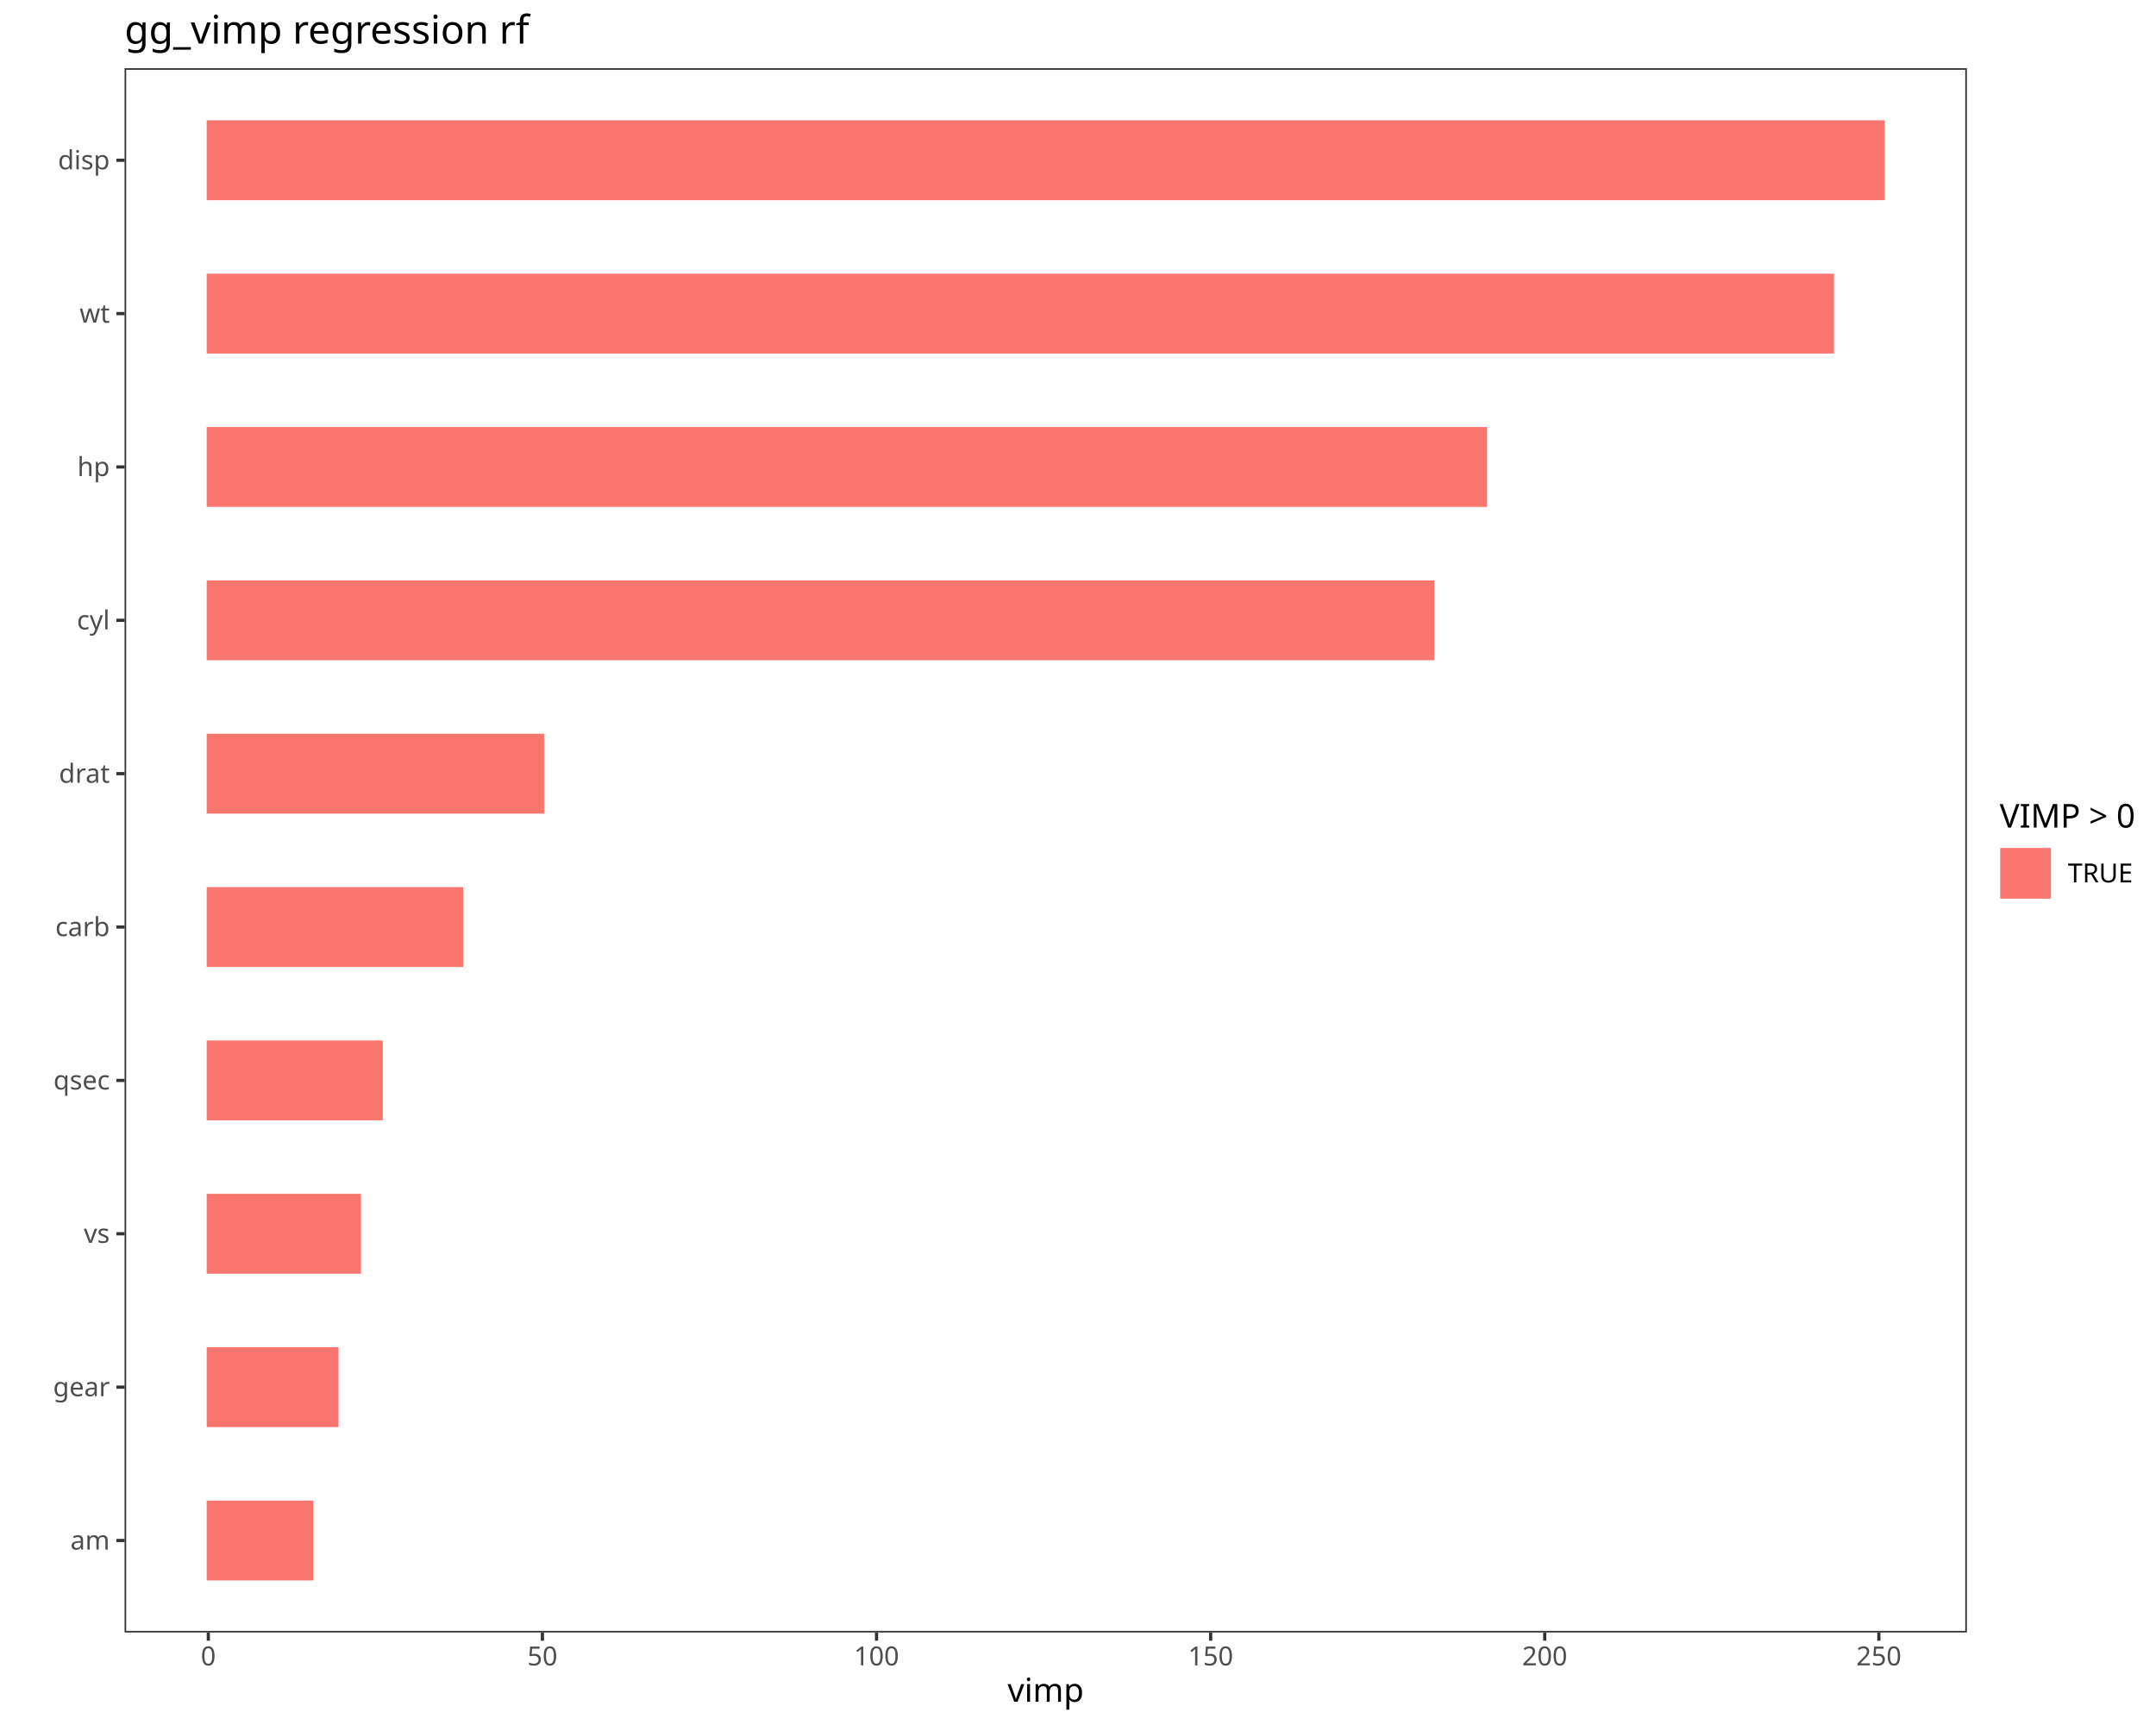
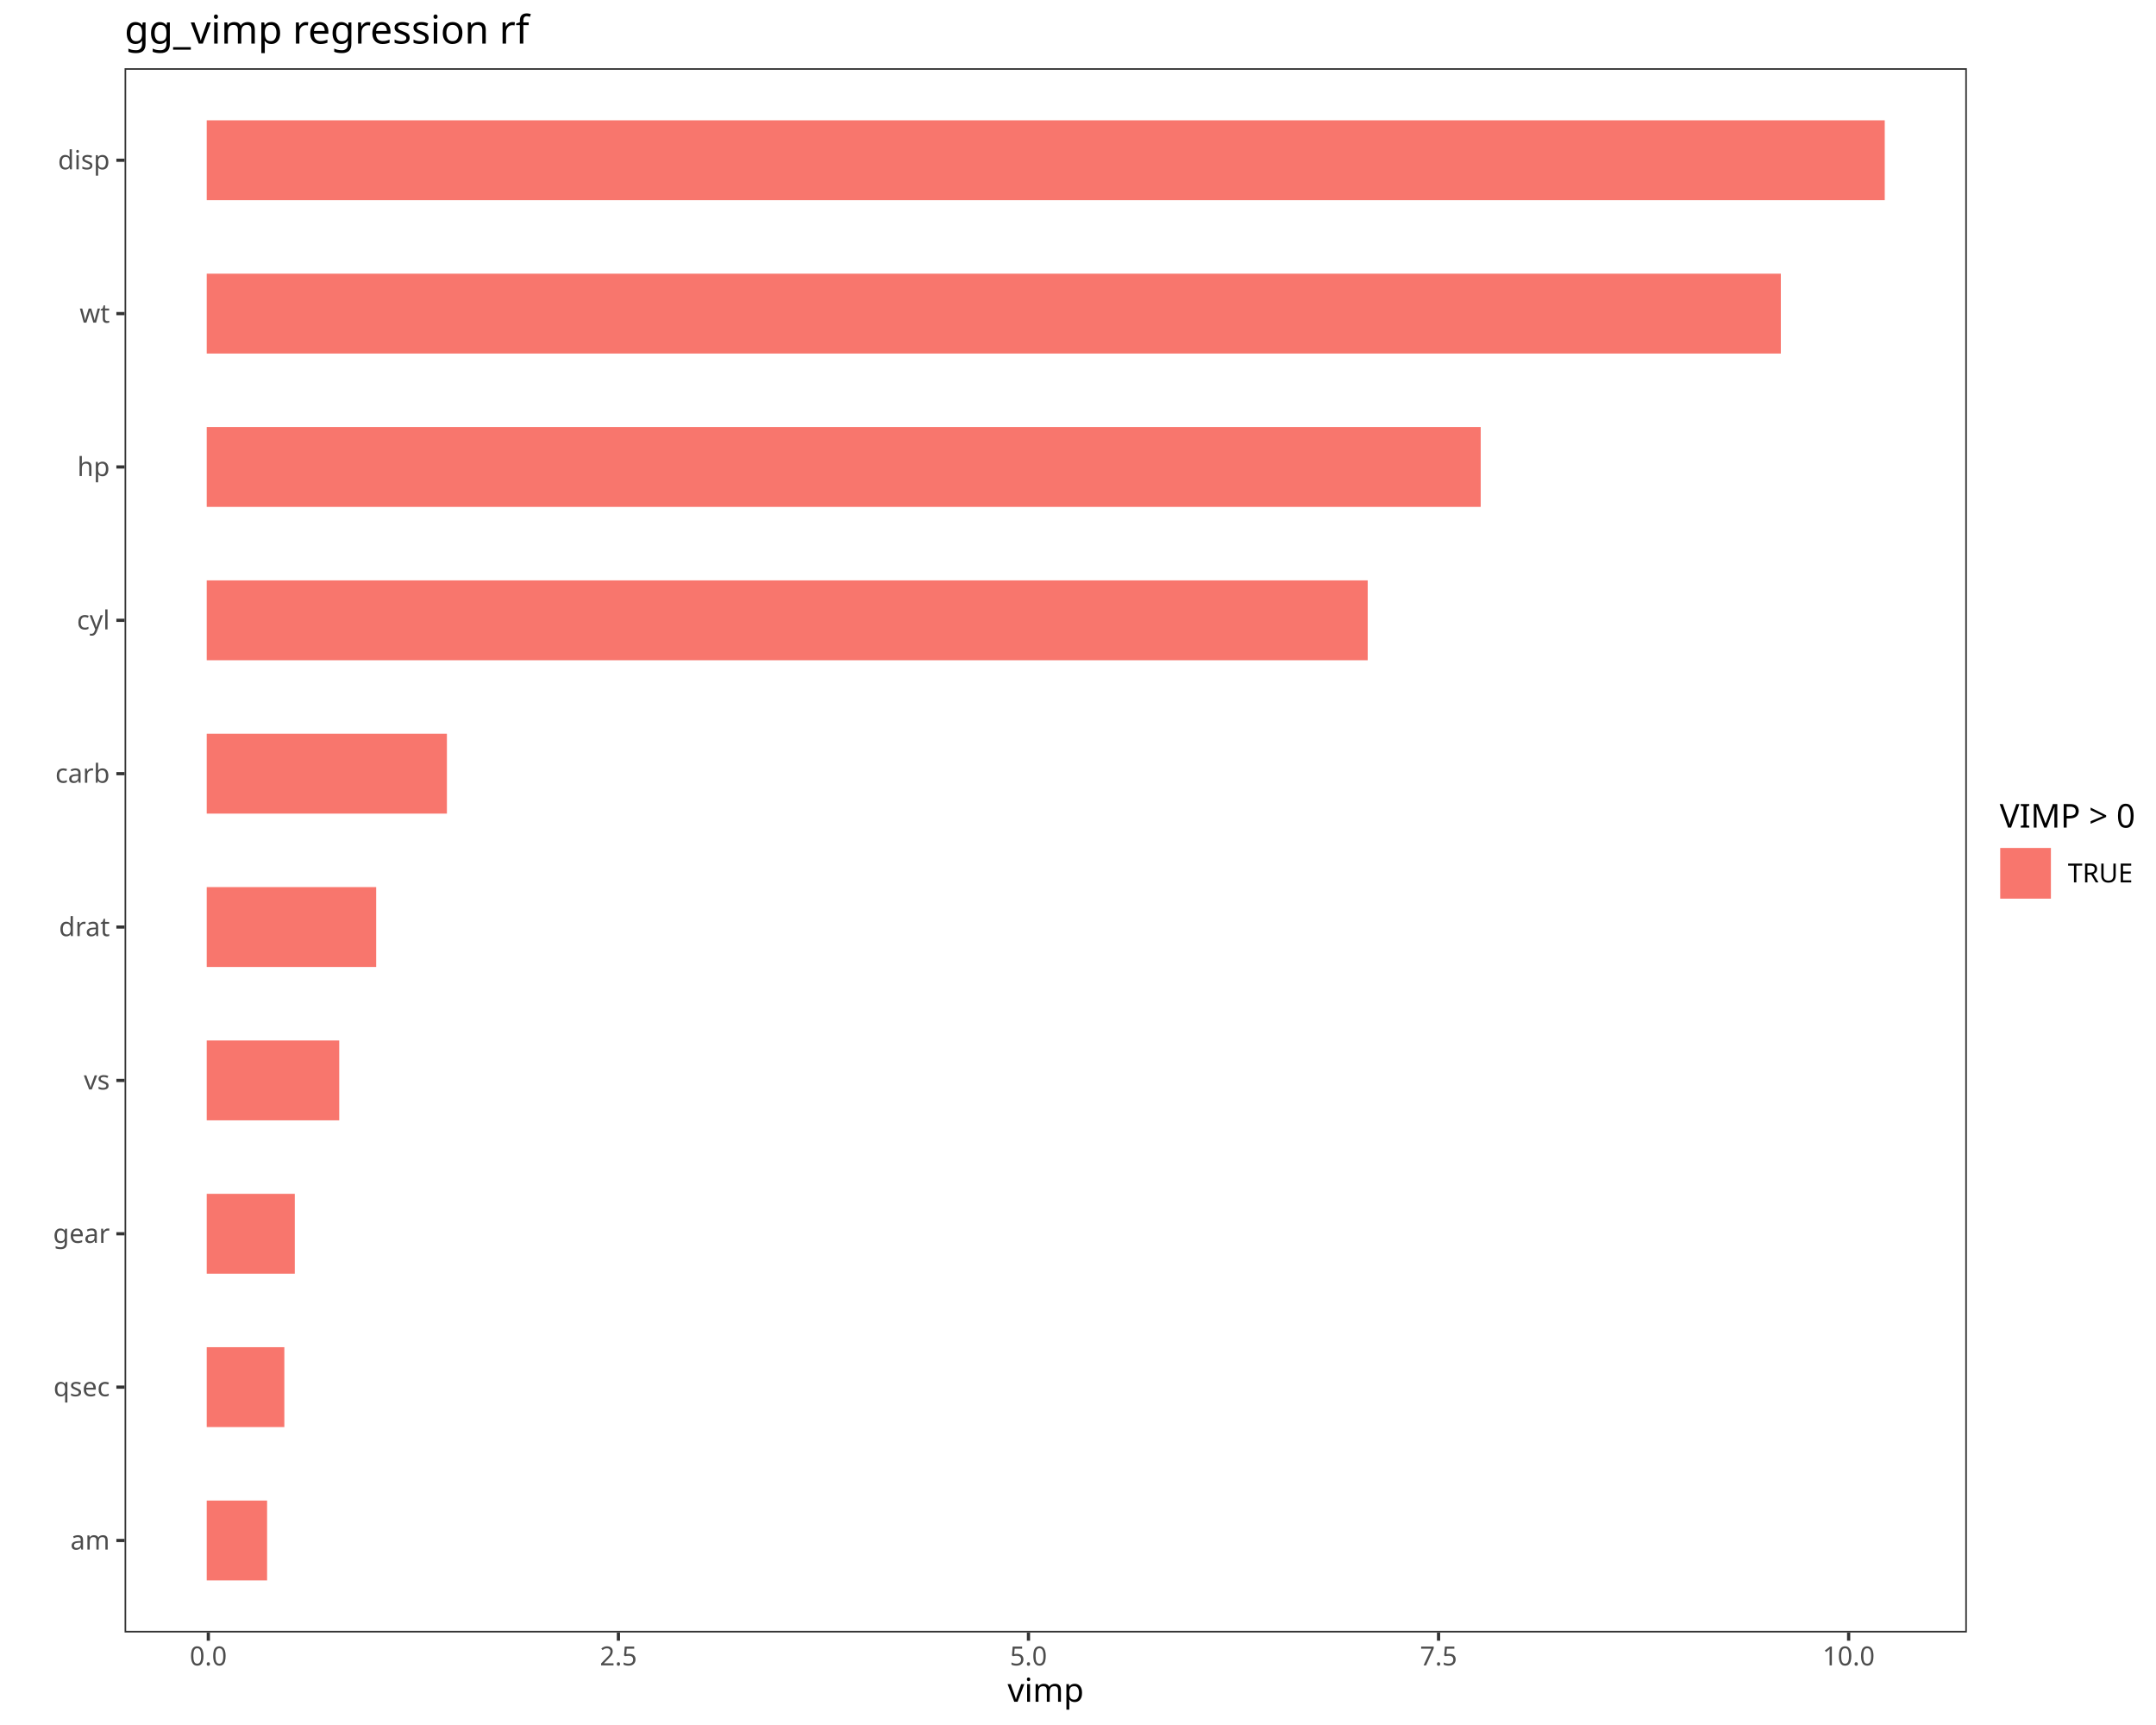
<svg xmlns="http://www.w3.org/2000/svg" class="svglite" data-engine-version="2.0" width="720.00pt" height="576.00pt" viewBox="0 0 720.00 576.00">
  <defs>
    <style type="text/css">
    .svglite line, .svglite polyline, .svglite polygon, .svglite path, .svglite rect, .svglite circle {
      fill: none;
      stroke: #000000;
      stroke-linecap: round;
      stroke-linejoin: round;
      stroke-miterlimit: 10.00;
    }
  </style>
  </defs>
  <rect width="100%" height="100%" style="stroke: none; fill: #FFFFFF;" />
  <defs>
    <clipPath id="cpMC4wMHw3MjAuMDB8MC4wMHw1NzYuMDA=">
      <rect x="0.00" y="0.00" width="720.00" height="576.00" />
    </clipPath>
  </defs>
  <g clip-path="url(#cpMC4wMHw3MjAuMDB8MC4wMHw1NzYuMDA=)">
    <rect x="0.00" y="0.00" width="720.00" height="576.00" style="stroke-width: 1.07; stroke: #FFFFFF; fill: #FFFFFF;" />
  </g>
  <defs>
    <clipPath id="cpNDEuNjB8NjU2Ljg0fDIyLjc4fDU0NS4xMQ==">
      <rect x="41.60" y="22.78" width="615.24" height="522.33" />
    </clipPath>
  </defs>
  <g clip-path="url(#cpNDEuNjB8NjU2Ljg0fDIyLjc4fDU0NS4xMQ==)">
    <rect x="41.60" y="22.78" width="615.24" height="522.33" style="stroke-width: 1.07; stroke: none; fill: #FFFFFF;" />
    <rect x="69.57" y="40.71" width="559.31" height="25.60" style="stroke-width: 1.07; stroke: #F8766D; stroke-linecap: butt; stroke-linejoin: miter; fill: #F8766D;" />
-     <rect x="69.57" y="91.92" width="542.35" height="25.60" style="stroke-width: 1.07; stroke: #F8766D; stroke-linecap: butt; stroke-linejoin: miter; fill: #F8766D;" />
-     <rect x="69.57" y="143.12" width="426.50" height="25.60" style="stroke-width: 1.07; stroke: #F8766D; stroke-linecap: butt; stroke-linejoin: miter; fill: #F8766D;" />
-     <rect x="69.57" y="194.33" width="408.90" height="25.60" style="stroke-width: 1.07; stroke: #F8766D; stroke-linecap: butt; stroke-linejoin: miter; fill: #F8766D;" />
-     <rect x="69.57" y="245.54" width="111.61" height="25.60" style="stroke-width: 1.07; stroke: #F8766D; stroke-linecap: butt; stroke-linejoin: miter; fill: #F8766D;" />
-     <rect x="69.57" y="296.75" width="84.57" height="25.60" style="stroke-width: 1.07; stroke: #F8766D; stroke-linecap: butt; stroke-linejoin: miter; fill: #F8766D;" />
-     <rect x="69.57" y="347.96" width="57.72" height="25.60" style="stroke-width: 1.07; stroke: #F8766D; stroke-linecap: butt; stroke-linejoin: miter; fill: #F8766D;" />
-     <rect x="69.57" y="399.17" width="50.44" height="25.60" style="stroke-width: 1.07; stroke: #F8766D; stroke-linecap: butt; stroke-linejoin: miter; fill: #F8766D;" />
-     <rect x="69.57" y="450.38" width="42.94" height="25.60" style="stroke-width: 1.07; stroke: #F8766D; stroke-linecap: butt; stroke-linejoin: miter; fill: #F8766D;" />
-     <rect x="69.57" y="501.59" width="34.52" height="25.60" style="stroke-width: 1.07; stroke: #F8766D; stroke-linecap: butt; stroke-linejoin: miter; fill: #F8766D;" />
+     <rect x="69.57" y="91.92" width="524.61" height="25.60" style="stroke-width: 1.07; stroke: #F8766D; stroke-linecap: butt; stroke-linejoin: miter; fill: #F8766D;" />
+     <rect x="69.57" y="143.12" width="424.38" height="25.60" style="stroke-width: 1.07; stroke: #F8766D; stroke-linecap: butt; stroke-linejoin: miter; fill: #F8766D;" />
+     <rect x="69.57" y="194.33" width="386.64" height="25.60" style="stroke-width: 1.07; stroke: #F8766D; stroke-linecap: butt; stroke-linejoin: miter; fill: #F8766D;" />
+     <rect x="69.57" y="245.54" width="79.14" height="25.60" style="stroke-width: 1.07; stroke: #F8766D; stroke-linecap: butt; stroke-linejoin: miter; fill: #F8766D;" />
+     <rect x="69.57" y="296.75" width="55.52" height="25.60" style="stroke-width: 1.07; stroke: #F8766D; stroke-linecap: butt; stroke-linejoin: miter; fill: #F8766D;" />
+     <rect x="69.57" y="347.96" width="43.18" height="25.60" style="stroke-width: 1.07; stroke: #F8766D; stroke-linecap: butt; stroke-linejoin: miter; fill: #F8766D;" />
+     <rect x="69.57" y="399.17" width="28.34" height="25.60" style="stroke-width: 1.07; stroke: #F8766D; stroke-linecap: butt; stroke-linejoin: miter; fill: #F8766D;" />
+     <rect x="69.57" y="450.38" width="24.85" height="25.60" style="stroke-width: 1.07; stroke: #F8766D; stroke-linecap: butt; stroke-linejoin: miter; fill: #F8766D;" />
+     <rect x="69.57" y="501.59" width="19.09" height="25.60" style="stroke-width: 1.07; stroke: #F8766D; stroke-linecap: butt; stroke-linejoin: miter; fill: #F8766D;" />
    <rect x="41.60" y="22.78" width="615.24" height="522.33" style="stroke-width: 1.07; stroke: #333333;" />
  </g>
  <g clip-path="url(#cpMC4wMHw3MjAuMDB8MC4wMHw1NzYuMDA=)">
    <text x="36.67" y="517.42" text-anchor="end" style="font-size: 8.80px; fill: #4D4D4D; font-family: sans;" textLength="12.23px" lengthAdjust="spacingAndGlyphs">am</text>
-     <text x="36.67" y="466.21" text-anchor="end" style="font-size: 8.80px; fill: #4D4D4D; font-family: sans;" textLength="17.61px" lengthAdjust="spacingAndGlyphs">gear</text>
-     <text x="36.67" y="415.00" text-anchor="end" style="font-size: 8.80px; fill: #4D4D4D; font-family: sans;" textLength="8.81px" lengthAdjust="spacingAndGlyphs">vs</text>
-     <text x="36.67" y="363.79" text-anchor="end" style="font-size: 8.80px; fill: #4D4D4D; font-family: sans;" textLength="18.60px" lengthAdjust="spacingAndGlyphs">qsec</text>
-     <text x="36.67" y="312.58" text-anchor="end" style="font-size: 8.80px; fill: #4D4D4D; font-family: sans;" textLength="17.12px" lengthAdjust="spacingAndGlyphs">carb</text>
-     <text x="36.67" y="261.37" text-anchor="end" style="font-size: 8.80px; fill: #4D4D4D; font-family: sans;" textLength="15.16px" lengthAdjust="spacingAndGlyphs">drat</text>
+     <text x="36.67" y="466.21" text-anchor="end" style="font-size: 8.80px; fill: #4D4D4D; font-family: sans;" textLength="18.60px" lengthAdjust="spacingAndGlyphs">qsec</text>
+     <text x="36.67" y="415.00" text-anchor="end" style="font-size: 8.80px; fill: #4D4D4D; font-family: sans;" textLength="17.61px" lengthAdjust="spacingAndGlyphs">gear</text>
+     <text x="36.67" y="363.79" text-anchor="end" style="font-size: 8.80px; fill: #4D4D4D; font-family: sans;" textLength="8.81px" lengthAdjust="spacingAndGlyphs">vs</text>
+     <text x="36.67" y="312.58" text-anchor="end" style="font-size: 8.80px; fill: #4D4D4D; font-family: sans;" textLength="15.16px" lengthAdjust="spacingAndGlyphs">drat</text>
+     <text x="36.67" y="261.37" text-anchor="end" style="font-size: 8.80px; fill: #4D4D4D; font-family: sans;" textLength="17.12px" lengthAdjust="spacingAndGlyphs">carb</text>
    <text x="36.67" y="210.16" text-anchor="end" style="font-size: 8.80px; fill: #4D4D4D; font-family: sans;" textLength="10.76px" lengthAdjust="spacingAndGlyphs">cyl</text>
    <text x="36.67" y="158.95" text-anchor="end" style="font-size: 8.80px; fill: #4D4D4D; font-family: sans;" textLength="9.79px" lengthAdjust="spacingAndGlyphs">hp</text>
    <text x="36.67" y="107.75" text-anchor="end" style="font-size: 8.80px; fill: #4D4D4D; font-family: sans;" textLength="8.80px" lengthAdjust="spacingAndGlyphs">wt</text>
    <text x="36.67" y="56.54" text-anchor="end" style="font-size: 8.80px; fill: #4D4D4D; font-family: sans;" textLength="16.15px" lengthAdjust="spacingAndGlyphs">disp</text>
    <polyline points="38.86,514.39 41.60,514.39 " style="stroke-width: 1.07; stroke: #333333; stroke-linecap: butt;" />
    <polyline points="38.86,463.18 41.60,463.18 " style="stroke-width: 1.07; stroke: #333333; stroke-linecap: butt;" />
    <polyline points="38.86,411.97 41.60,411.97 " style="stroke-width: 1.07; stroke: #333333; stroke-linecap: butt;" />
    <polyline points="38.86,360.76 41.60,360.76 " style="stroke-width: 1.07; stroke: #333333; stroke-linecap: butt;" />
    <polyline points="38.86,309.55 41.60,309.55 " style="stroke-width: 1.07; stroke: #333333; stroke-linecap: butt;" />
    <polyline points="38.86,258.34 41.60,258.34 " style="stroke-width: 1.07; stroke: #333333; stroke-linecap: butt;" />
    <polyline points="38.86,207.13 41.60,207.13 " style="stroke-width: 1.07; stroke: #333333; stroke-linecap: butt;" />
    <polyline points="38.86,155.93 41.60,155.93 " style="stroke-width: 1.07; stroke: #333333; stroke-linecap: butt;" />
    <polyline points="38.86,104.72 41.60,104.72 " style="stroke-width: 1.07; stroke: #333333; stroke-linecap: butt;" />
    <polyline points="38.86,53.51 41.60,53.51 " style="stroke-width: 1.07; stroke: #333333; stroke-linecap: butt;" />
    <polyline points="69.57,547.85 69.57,545.11 " style="stroke-width: 1.07; stroke: #333333; stroke-linecap: butt;" />
-     <polyline points="181.14,547.85 181.14,545.11 " style="stroke-width: 1.07; stroke: #333333; stroke-linecap: butt;" />
-     <polyline points="292.72,547.85 292.72,545.11 " style="stroke-width: 1.07; stroke: #333333; stroke-linecap: butt;" />
-     <polyline points="404.30,547.85 404.30,545.11 " style="stroke-width: 1.07; stroke: #333333; stroke-linecap: butt;" />
-     <polyline points="515.87,547.85 515.87,545.11 " style="stroke-width: 1.07; stroke: #333333; stroke-linecap: butt;" />
-     <polyline points="627.45,547.85 627.45,545.11 " style="stroke-width: 1.07; stroke: #333333; stroke-linecap: butt;" />
-     <text x="69.57" y="556.10" text-anchor="middle" style="font-size: 8.80px; fill: #4D4D4D; font-family: sans;" textLength="4.89px" lengthAdjust="spacingAndGlyphs">0</text>
-     <text x="181.14" y="556.10" text-anchor="middle" style="font-size: 8.80px; fill: #4D4D4D; font-family: sans;" textLength="9.79px" lengthAdjust="spacingAndGlyphs">50</text>
-     <text x="292.72" y="556.10" text-anchor="middle" style="font-size: 8.80px; fill: #4D4D4D; font-family: sans;" textLength="14.68px" lengthAdjust="spacingAndGlyphs">100</text>
-     <text x="404.30" y="556.10" text-anchor="middle" style="font-size: 8.80px; fill: #4D4D4D; font-family: sans;" textLength="14.68px" lengthAdjust="spacingAndGlyphs">150</text>
-     <text x="515.87" y="556.10" text-anchor="middle" style="font-size: 8.80px; fill: #4D4D4D; font-family: sans;" textLength="14.68px" lengthAdjust="spacingAndGlyphs">200</text>
-     <text x="627.45" y="556.10" text-anchor="middle" style="font-size: 8.80px; fill: #4D4D4D; font-family: sans;" textLength="14.68px" lengthAdjust="spacingAndGlyphs">250</text>
+     <polyline points="206.52,547.85 206.52,545.11 " style="stroke-width: 1.07; stroke: #333333; stroke-linecap: butt;" />
+     <polyline points="343.46,547.85 343.46,545.11 " style="stroke-width: 1.07; stroke: #333333; stroke-linecap: butt;" />
+     <polyline points="480.41,547.85 480.41,545.11 " style="stroke-width: 1.07; stroke: #333333; stroke-linecap: butt;" />
+     <polyline points="617.36,547.85 617.36,545.11 " style="stroke-width: 1.07; stroke: #333333; stroke-linecap: butt;" />
+     <text x="69.57" y="556.10" text-anchor="middle" style="font-size: 8.80px; fill: #4D4D4D; font-family: sans;" textLength="12.23px" lengthAdjust="spacingAndGlyphs">0.0</text>
+     <text x="206.52" y="556.10" text-anchor="middle" style="font-size: 8.80px; fill: #4D4D4D; font-family: sans;" textLength="12.23px" lengthAdjust="spacingAndGlyphs">2.5</text>
+     <text x="343.46" y="556.10" text-anchor="middle" style="font-size: 8.80px; fill: #4D4D4D; font-family: sans;" textLength="12.23px" lengthAdjust="spacingAndGlyphs">5.0</text>
+     <text x="480.41" y="556.10" text-anchor="middle" style="font-size: 8.80px; fill: #4D4D4D; font-family: sans;" textLength="12.23px" lengthAdjust="spacingAndGlyphs">7.5</text>
+     <text x="617.36" y="556.10" text-anchor="middle" style="font-size: 8.80px; fill: #4D4D4D; font-family: sans;" textLength="17.13px" lengthAdjust="spacingAndGlyphs">10.0</text>
    <text x="349.22" y="568.24" text-anchor="middle" style="font-size: 11.00px; font-family: sans;" textLength="23.23px" lengthAdjust="spacingAndGlyphs">vimp</text>
    <rect x="667.80" y="267.64" width="46.72" height="32.61" style="stroke-width: 1.07; stroke: none; fill: #FFFFFF;" />
    <text x="667.80" y="276.35" style="font-size: 11.00px; font-family: sans;" textLength="45.56px" lengthAdjust="spacingAndGlyphs">VIMP &gt; 0</text>
    <rect x="667.80" y="282.97" width="17.28" height="17.28" style="stroke-width: 1.07; stroke: none; fill: #FFFFFF;" />
    <rect x="668.51" y="283.68" width="15.86" height="15.86" style="stroke-width: 1.07; stroke: #F8766D; stroke-linecap: butt; stroke-linejoin: miter; fill: #F8766D;" />
    <text x="690.56" y="294.64" style="font-size: 8.80px; font-family: sans;" textLength="23.96px" lengthAdjust="spacingAndGlyphs">TRUE</text>
    <text x="41.60" y="14.56" style="font-size: 13.20px; font-family: sans;" textLength="126.94px" lengthAdjust="spacingAndGlyphs">gg_vimp regression rf</text>
  </g>
</svg>
